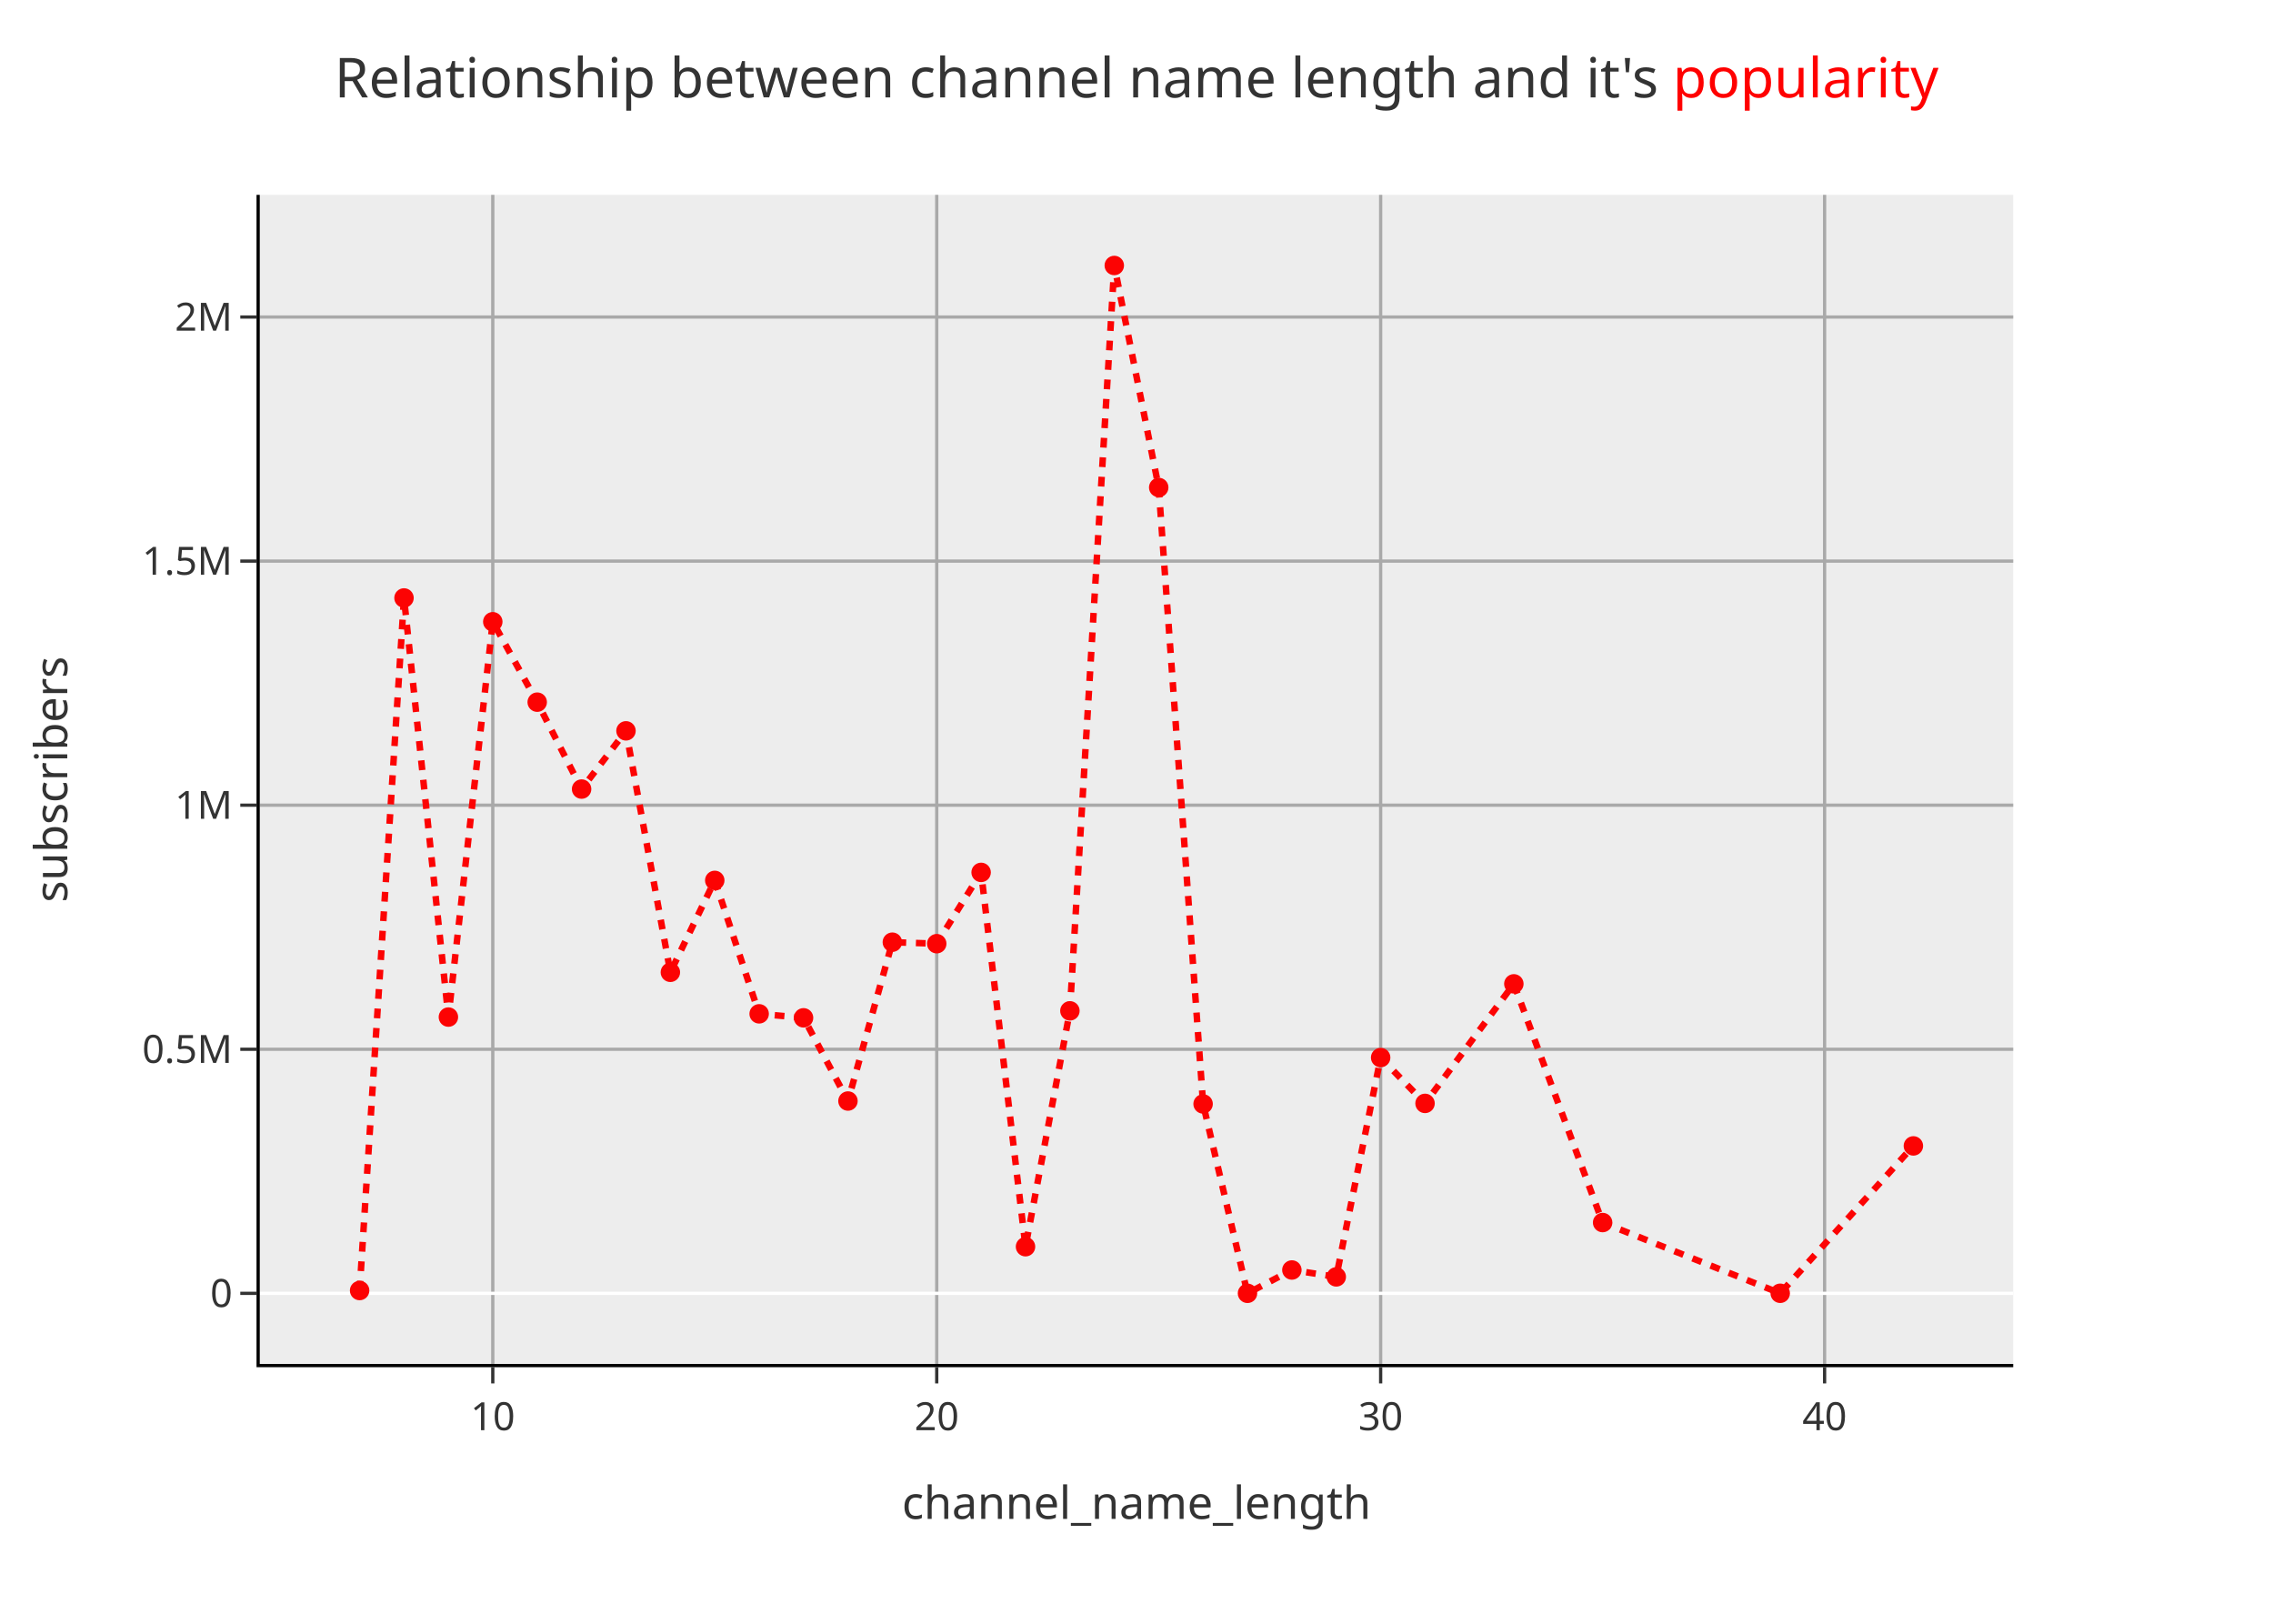
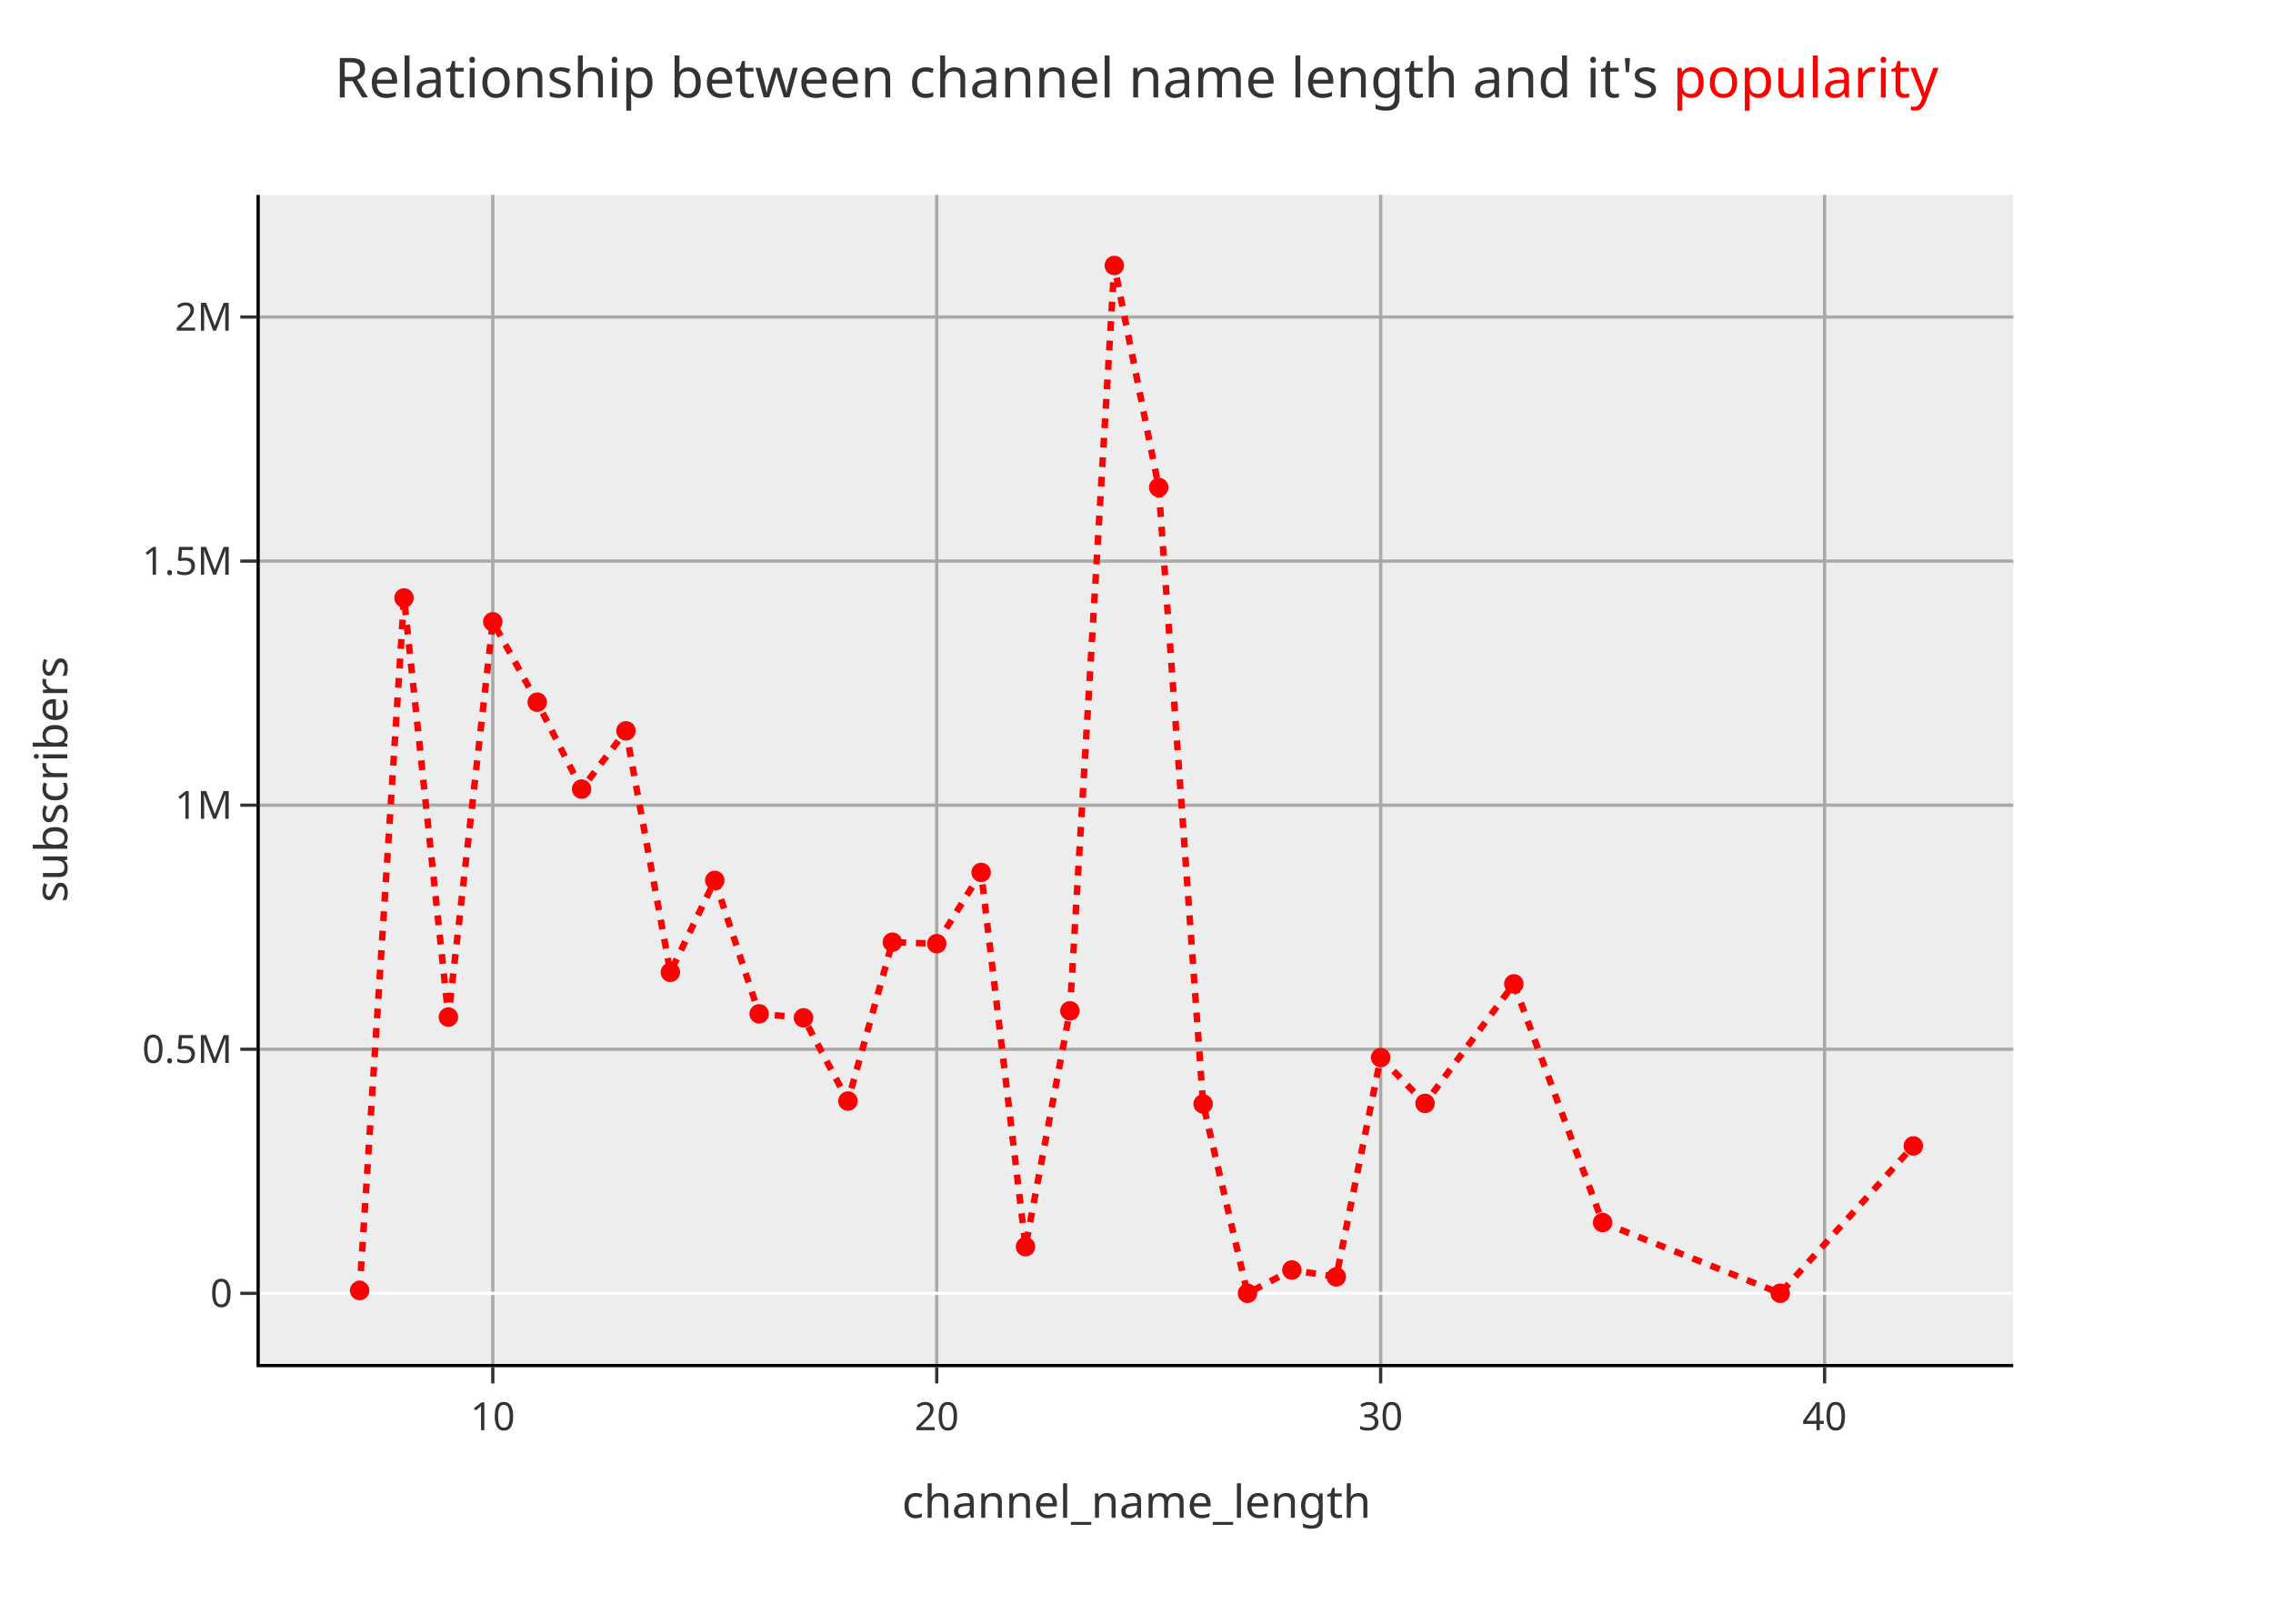
<svg xmlns="http://www.w3.org/2000/svg" class="main-svg" width="700" height="500" style="" viewBox="0 0 700 500">
  <rect x="0" y="0" width="700" height="500" style="fill: rgb(255, 255, 255); fill-opacity: 1;" />
-   <defs id="defs-372929">
+   <defs id="defs-741138">
    <g class="clips">
-       <clipPath id="clip372929xyplot" class="plotclip">
+       <clipPath id="clip741138xyplot" class="plotclip">
        <rect width="540" height="360" />
      </clipPath>
-       <clipPath class="axesclip" id="clip372929x">
+       <clipPath class="axesclip" id="clip741138x">
        <rect x="80" y="0" width="540" height="500" />
      </clipPath>
-       <clipPath class="axesclip" id="clip372929y">
+       <clipPath class="axesclip" id="clip741138y">
        <rect x="0" y="60" width="700" height="360" />
      </clipPath>
-       <clipPath class="axesclip" id="clip372929xy">
+       <clipPath class="axesclip" id="clip741138xy">
        <rect x="80" y="60" width="540" height="360" />
      </clipPath>
    </g>
    <g class="gradients" />
    <g class="patterns" />
  </defs>
  <g class="bglayer">
    <rect class="bg" x="80" y="60" width="540" height="360" style="fill: rgb(237, 237, 237); fill-opacity: 1; stroke-width: 0;" />
  </g>
  <g class="layer-below">
    <g class="imagelayer" />
    <g class="shapelayer" />
  </g>
  <g class="cartesianlayer">
    <g class="subplot xy">
      <g class="layer-subplot">
        <g class="shapelayer" />
        <g class="imagelayer" />
      </g>
      <g class="minor-gridlayer">
        <g class="x" />
        <g class="y" />
      </g>
      <g class="gridlayer">
        <g class="x">
          <path class="xgrid crisp" transform="translate(151.76,0)" d="M0,60v360" style="stroke: rgb(169, 169, 169); stroke-opacity: 1; stroke-width: 1px;" />
          <path class="xgrid crisp" transform="translate(288.48,0)" d="M0,60v360" style="stroke: rgb(169, 169, 169); stroke-opacity: 1; stroke-width: 1px;" />
          <path class="xgrid crisp" transform="translate(425.19,0)" d="M0,60v360" style="stroke: rgb(169, 169, 169); stroke-opacity: 1; stroke-width: 1px;" />
          <path class="xgrid crisp" transform="translate(561.91,0)" d="M0,60v360" style="stroke: rgb(169, 169, 169); stroke-opacity: 1; stroke-width: 1px;" />
        </g>
        <g class="y">
          <path class="ygrid crisp" transform="translate(0,323.1)" d="M80,0h540" style="stroke: rgb(169, 169, 169); stroke-opacity: 1; stroke-width: 1px;" />
          <path class="ygrid crisp" transform="translate(0,247.94)" d="M80,0h540" style="stroke: rgb(169, 169, 169); stroke-opacity: 1; stroke-width: 1px;" />
          <path class="ygrid crisp" transform="translate(0,172.78)" d="M80,0h540" style="stroke: rgb(169, 169, 169); stroke-opacity: 1; stroke-width: 1px;" />
          <path class="ygrid crisp" transform="translate(0,97.62)" d="M80,0h540" style="stroke: rgb(169, 169, 169); stroke-opacity: 1; stroke-width: 1px;" />
        </g>
      </g>
      <g class="zerolinelayer">
        <path class="yzl zl crisp" transform="translate(0,398.26)" d="M80,0h540" style="stroke: rgb(255, 255, 255); stroke-opacity: 1; stroke-width: 1px;" />
      </g>
      <path class="xlines-below" />
      <path class="ylines-below" />
      <g class="overlines-below" />
      <g class="xaxislayer-below" />
      <g class="yaxislayer-below" />
      <g class="overaxes-below" />
-       <g class="plot" transform="translate(80,60)" clip-path="url(#clip372929xyplot)">
+       <g class="plot" transform="translate(80,60)" clip-path="url(#clip741138xyplot)">
        <g class="scatterlayer mlayer">
-           <g class="trace scatter trace66a743" style="stroke-miterlimit: 2; opacity: 1;">
+           <g class="trace scatter trace6e5034" style="stroke-miterlimit: 2; opacity: 1;">
            <g class="fills" />
            <g class="errorbars" />
            <g class="lines">
              <path class="js-line" d="M30.75,337.39L44.42,124.13L58.09,253.19L71.76,131.46L85.44,156.22L99.11,182.98L112.78,165.05L126.45,239.4L140.12,211.1L153.79,252.19L167.46,253.42L181.14,279.04L194.81,230.13L208.48,230.59L222.15,208.64L235.82,323.9L249.49,251.27L263.16,21.75L276.84,90.11L290.51,279.94L304.18,338.25L317.85,331.07L331.52,333.19L345.19,265.66L358.86,279.77L386.21,242.96L413.55,316.46L468.24,338.24L509.25,292.86" style="vector-effect: none; fill: none; stroke: rgb(252, 3, 3); stroke-opacity: 1; stroke-dasharray: 3px, 3px; stroke-width: 2px; opacity: 1;" />
            </g>
            <g class="points">
              <path class="point" transform="translate(30.75,337.39)" d="M3,0A3,3 0 1,1 0,-3A3,3 0 0,1 3,0Z" style="opacity: 1; stroke-width: 0px; fill: rgb(252, 3, 3); fill-opacity: 1;" />
              <path class="point" transform="translate(44.42,124.13)" d="M3,0A3,3 0 1,1 0,-3A3,3 0 0,1 3,0Z" style="opacity: 1; stroke-width: 0px; fill: rgb(252, 3, 3); fill-opacity: 1;" />
              <path class="point" transform="translate(58.09,253.19)" d="M3,0A3,3 0 1,1 0,-3A3,3 0 0,1 3,0Z" style="opacity: 1; stroke-width: 0px; fill: rgb(252, 3, 3); fill-opacity: 1;" />
              <path class="point" transform="translate(71.76,131.46)" d="M3,0A3,3 0 1,1 0,-3A3,3 0 0,1 3,0Z" style="opacity: 1; stroke-width: 0px; fill: rgb(252, 3, 3); fill-opacity: 1;" />
              <path class="point" transform="translate(85.44,156.22)" d="M3,0A3,3 0 1,1 0,-3A3,3 0 0,1 3,0Z" style="opacity: 1; stroke-width: 0px; fill: rgb(252, 3, 3); fill-opacity: 1;" />
              <path class="point" transform="translate(99.11,182.98)" d="M3,0A3,3 0 1,1 0,-3A3,3 0 0,1 3,0Z" style="opacity: 1; stroke-width: 0px; fill: rgb(252, 3, 3); fill-opacity: 1;" />
              <path class="point" transform="translate(112.78,165.05)" d="M3,0A3,3 0 1,1 0,-3A3,3 0 0,1 3,0Z" style="opacity: 1; stroke-width: 0px; fill: rgb(252, 3, 3); fill-opacity: 1;" />
              <path class="point" transform="translate(126.45,239.4)" d="M3,0A3,3 0 1,1 0,-3A3,3 0 0,1 3,0Z" style="opacity: 1; stroke-width: 0px; fill: rgb(252, 3, 3); fill-opacity: 1;" />
              <path class="point" transform="translate(140.12,211.1)" d="M3,0A3,3 0 1,1 0,-3A3,3 0 0,1 3,0Z" style="opacity: 1; stroke-width: 0px; fill: rgb(252, 3, 3); fill-opacity: 1;" />
              <path class="point" transform="translate(153.79,252.19)" d="M3,0A3,3 0 1,1 0,-3A3,3 0 0,1 3,0Z" style="opacity: 1; stroke-width: 0px; fill: rgb(252, 3, 3); fill-opacity: 1;" />
              <path class="point" transform="translate(167.46,253.42)" d="M3,0A3,3 0 1,1 0,-3A3,3 0 0,1 3,0Z" style="opacity: 1; stroke-width: 0px; fill: rgb(252, 3, 3); fill-opacity: 1;" />
              <path class="point" transform="translate(181.14,279.04)" d="M3,0A3,3 0 1,1 0,-3A3,3 0 0,1 3,0Z" style="opacity: 1; stroke-width: 0px; fill: rgb(252, 3, 3); fill-opacity: 1;" />
              <path class="point" transform="translate(194.81,230.13)" d="M3,0A3,3 0 1,1 0,-3A3,3 0 0,1 3,0Z" style="opacity: 1; stroke-width: 0px; fill: rgb(252, 3, 3); fill-opacity: 1;" />
              <path class="point" transform="translate(208.48,230.59)" d="M3,0A3,3 0 1,1 0,-3A3,3 0 0,1 3,0Z" style="opacity: 1; stroke-width: 0px; fill: rgb(252, 3, 3); fill-opacity: 1;" />
              <path class="point" transform="translate(222.15,208.64)" d="M3,0A3,3 0 1,1 0,-3A3,3 0 0,1 3,0Z" style="opacity: 1; stroke-width: 0px; fill: rgb(252, 3, 3); fill-opacity: 1;" />
              <path class="point" transform="translate(235.82,323.9)" d="M3,0A3,3 0 1,1 0,-3A3,3 0 0,1 3,0Z" style="opacity: 1; stroke-width: 0px; fill: rgb(252, 3, 3); fill-opacity: 1;" />
              <path class="point" transform="translate(249.49,251.27)" d="M3,0A3,3 0 1,1 0,-3A3,3 0 0,1 3,0Z" style="opacity: 1; stroke-width: 0px; fill: rgb(252, 3, 3); fill-opacity: 1;" />
              <path class="point" transform="translate(263.16,21.75)" d="M3,0A3,3 0 1,1 0,-3A3,3 0 0,1 3,0Z" style="opacity: 1; stroke-width: 0px; fill: rgb(252, 3, 3); fill-opacity: 1;" />
              <path class="point" transform="translate(276.84,90.11)" d="M3,0A3,3 0 1,1 0,-3A3,3 0 0,1 3,0Z" style="opacity: 1; stroke-width: 0px; fill: rgb(252, 3, 3); fill-opacity: 1;" />
              <path class="point" transform="translate(290.51,279.94)" d="M3,0A3,3 0 1,1 0,-3A3,3 0 0,1 3,0Z" style="opacity: 1; stroke-width: 0px; fill: rgb(252, 3, 3); fill-opacity: 1;" />
              <path class="point" transform="translate(304.18,338.25)" d="M3,0A3,3 0 1,1 0,-3A3,3 0 0,1 3,0Z" style="opacity: 1; stroke-width: 0px; fill: rgb(252, 3, 3); fill-opacity: 1;" />
              <path class="point" transform="translate(317.85,331.07)" d="M3,0A3,3 0 1,1 0,-3A3,3 0 0,1 3,0Z" style="opacity: 1; stroke-width: 0px; fill: rgb(252, 3, 3); fill-opacity: 1;" />
              <path class="point" transform="translate(331.52,333.19)" d="M3,0A3,3 0 1,1 0,-3A3,3 0 0,1 3,0Z" style="opacity: 1; stroke-width: 0px; fill: rgb(252, 3, 3); fill-opacity: 1;" />
              <path class="point" transform="translate(345.19,265.66)" d="M3,0A3,3 0 1,1 0,-3A3,3 0 0,1 3,0Z" style="opacity: 1; stroke-width: 0px; fill: rgb(252, 3, 3); fill-opacity: 1;" />
              <path class="point" transform="translate(358.86,279.77)" d="M3,0A3,3 0 1,1 0,-3A3,3 0 0,1 3,0Z" style="opacity: 1; stroke-width: 0px; fill: rgb(252, 3, 3); fill-opacity: 1;" />
              <path class="point" transform="translate(386.21,242.96)" d="M3,0A3,3 0 1,1 0,-3A3,3 0 0,1 3,0Z" style="opacity: 1; stroke-width: 0px; fill: rgb(252, 3, 3); fill-opacity: 1;" />
              <path class="point" transform="translate(413.55,316.46)" d="M3,0A3,3 0 1,1 0,-3A3,3 0 0,1 3,0Z" style="opacity: 1; stroke-width: 0px; fill: rgb(252, 3, 3); fill-opacity: 1;" />
              <path class="point" transform="translate(468.24,338.24)" d="M3,0A3,3 0 1,1 0,-3A3,3 0 0,1 3,0Z" style="opacity: 1; stroke-width: 0px; fill: rgb(252, 3, 3); fill-opacity: 1;" />
              <path class="point" transform="translate(509.25,292.86)" d="M3,0A3,3 0 1,1 0,-3A3,3 0 0,1 3,0Z" style="opacity: 1; stroke-width: 0px; fill: rgb(252, 3, 3); fill-opacity: 1;" />
            </g>
            <g class="text" />
          </g>
        </g>
      </g>
      <g class="overplot" />
      <path class="xlines-above crisp" d="M79,420.5H620" style="fill: none; stroke-width: 1px; stroke: rgb(0, 0, 0); stroke-opacity: 1;" />
      <path class="ylines-above crisp" d="M79.5,60V420" style="fill: none; stroke-width: 1px; stroke: rgb(0, 0, 0); stroke-opacity: 1;" />
      <g class="overlines-above" />
      <g class="xaxislayer-above">
        <path class="xtick ticks crisp" d="M0,421v5" transform="translate(151.76,0)" style="stroke: rgb(51, 51, 51); stroke-opacity: 1; stroke-width: 1px;" />
        <path class="xtick ticks crisp" d="M0,421v5" transform="translate(288.48,0)" style="stroke: rgb(51, 51, 51); stroke-opacity: 1; stroke-width: 1px;" />
        <path class="xtick ticks crisp" d="M0,421v5" transform="translate(425.19,0)" style="stroke: rgb(51, 51, 51); stroke-opacity: 1; stroke-width: 1px;" />
        <path class="xtick ticks crisp" d="M0,421v5" transform="translate(561.91,0)" style="stroke: rgb(51, 51, 51); stroke-opacity: 1; stroke-width: 1px;" />
        <g class="xtick">
          <text text-anchor="middle" x="0" y="440.4" transform="translate(151.76,0)" style="font-family: 'Franklin Gothic'; font-size: 12px; fill: rgb(51, 51, 51); fill-opacity: 1; white-space: pre; opacity: 1;">10</text>
        </g>
        <g class="xtick">
          <text text-anchor="middle" x="0" y="440.4" style="font-family: 'Franklin Gothic'; font-size: 12px; fill: rgb(51, 51, 51); fill-opacity: 1; white-space: pre; opacity: 1;" transform="translate(288.48,0)">20</text>
        </g>
        <g class="xtick">
          <text text-anchor="middle" x="0" y="440.4" style="font-family: 'Franklin Gothic'; font-size: 12px; fill: rgb(51, 51, 51); fill-opacity: 1; white-space: pre; opacity: 1;" transform="translate(425.19,0)">30</text>
        </g>
        <g class="xtick">
          <text text-anchor="middle" x="0" y="440.4" style="font-family: 'Franklin Gothic'; font-size: 12px; fill: rgb(51, 51, 51); fill-opacity: 1; white-space: pre; opacity: 1;" transform="translate(561.91,0)">40</text>
        </g>
      </g>
      <g class="yaxislayer-above">
        <path class="ytick ticks crisp" d="M79,0h-5" transform="translate(0,398.26)" style="stroke: rgb(51, 51, 51); stroke-opacity: 1; stroke-width: 1px;" />
        <path class="ytick ticks crisp" d="M79,0h-5" transform="translate(0,323.1)" style="stroke: rgb(51, 51, 51); stroke-opacity: 1; stroke-width: 1px;" />
        <path class="ytick ticks crisp" d="M79,0h-5" transform="translate(0,247.94)" style="stroke: rgb(51, 51, 51); stroke-opacity: 1; stroke-width: 1px;" />
        <path class="ytick ticks crisp" d="M79,0h-5" transform="translate(0,172.78)" style="stroke: rgb(51, 51, 51); stroke-opacity: 1; stroke-width: 1px;" />
        <path class="ytick ticks crisp" d="M79,0h-5" transform="translate(0,97.62)" style="stroke: rgb(51, 51, 51); stroke-opacity: 1; stroke-width: 1px;" />
        <g class="ytick">
          <text text-anchor="end" x="71.6" y="4.2" transform="translate(0,398.26)" style="font-family: 'Franklin Gothic'; font-size: 12px; fill: rgb(51, 51, 51); fill-opacity: 1; white-space: pre; opacity: 1;">0</text>
        </g>
        <g class="ytick">
          <text text-anchor="end" x="71.6" y="4.2" style="font-family: 'Franklin Gothic'; font-size: 12px; fill: rgb(51, 51, 51); fill-opacity: 1; white-space: pre; opacity: 1;" transform="translate(0,323.1)">0.5M</text>
        </g>
        <g class="ytick">
          <text text-anchor="end" x="71.6" y="4.2" style="font-family: 'Franklin Gothic'; font-size: 12px; fill: rgb(51, 51, 51); fill-opacity: 1; white-space: pre; opacity: 1;" transform="translate(0,247.94)">1M</text>
        </g>
        <g class="ytick">
          <text text-anchor="end" x="71.6" y="4.2" style="font-family: 'Franklin Gothic'; font-size: 12px; fill: rgb(51, 51, 51); fill-opacity: 1; white-space: pre; opacity: 1;" transform="translate(0,172.78)">1.5M</text>
        </g>
        <g class="ytick">
          <text text-anchor="end" x="71.6" y="4.2" style="font-family: 'Franklin Gothic'; font-size: 12px; fill: rgb(51, 51, 51); fill-opacity: 1; white-space: pre; opacity: 1;" transform="translate(0,97.62)">2M</text>
        </g>
      </g>
      <g class="overaxes-above" />
    </g>
  </g>
  <g class="polarlayer" />
  <g class="smithlayer" />
  <g class="ternarylayer" />
  <g class="geolayer" />
  <g class="funnelarealayer" />
  <g class="pielayer" />
  <g class="iciclelayer" />
  <g class="treemaplayer" />
  <g class="sunburstlayer" />
  <g class="glimages" />
-   <defs id="topdefs-372929">
+   <defs id="topdefs-741138">
    <g class="clips" />
  </defs>
  <g class="layer-above">
    <g class="imagelayer" />
    <g class="shapelayer" />
  </g>
  <g class="infolayer">
    <g class="g-gtitle">
      <text class="gtitle" x="350" y="30" text-anchor="middle" dy="0em" style="font-family: 'Franklin Gothic'; font-size: 17px; fill: rgb(51, 51, 51); opacity: 1; font-weight: normal; white-space: pre;">Relationship between channel name length and it's <tspan style=" fill: red">popularity</tspan>
      </text>
    </g>
    <g class="g-xtitle">
-       <text class="xtitle" x="350" y="467.706" text-anchor="middle" style="font-family: 'Franklin Gothic'; font-size: 14px; fill: rgb(51, 51, 51); opacity: 1; font-weight: normal; white-space: pre;">channel_name_length</text>
+       <text class="xtitle" x="350" y="467.378" text-anchor="middle" style="font-family: 'Franklin Gothic'; font-size: 14px; fill: rgb(51, 51, 51); opacity: 1; font-weight: normal; white-space: pre;">channel_name_length</text>
    </g>
    <g class="g-ytitle">
      <text class="ytitle" transform="rotate(-90,20.71563,240)" x="20.716" y="240" text-anchor="middle" style="font-family: 'Franklin Gothic'; font-size: 14px; fill: rgb(51, 51, 51); opacity: 1; font-weight: normal; white-space: pre;">subscribers</text>
    </g>
  </g>
</svg>
